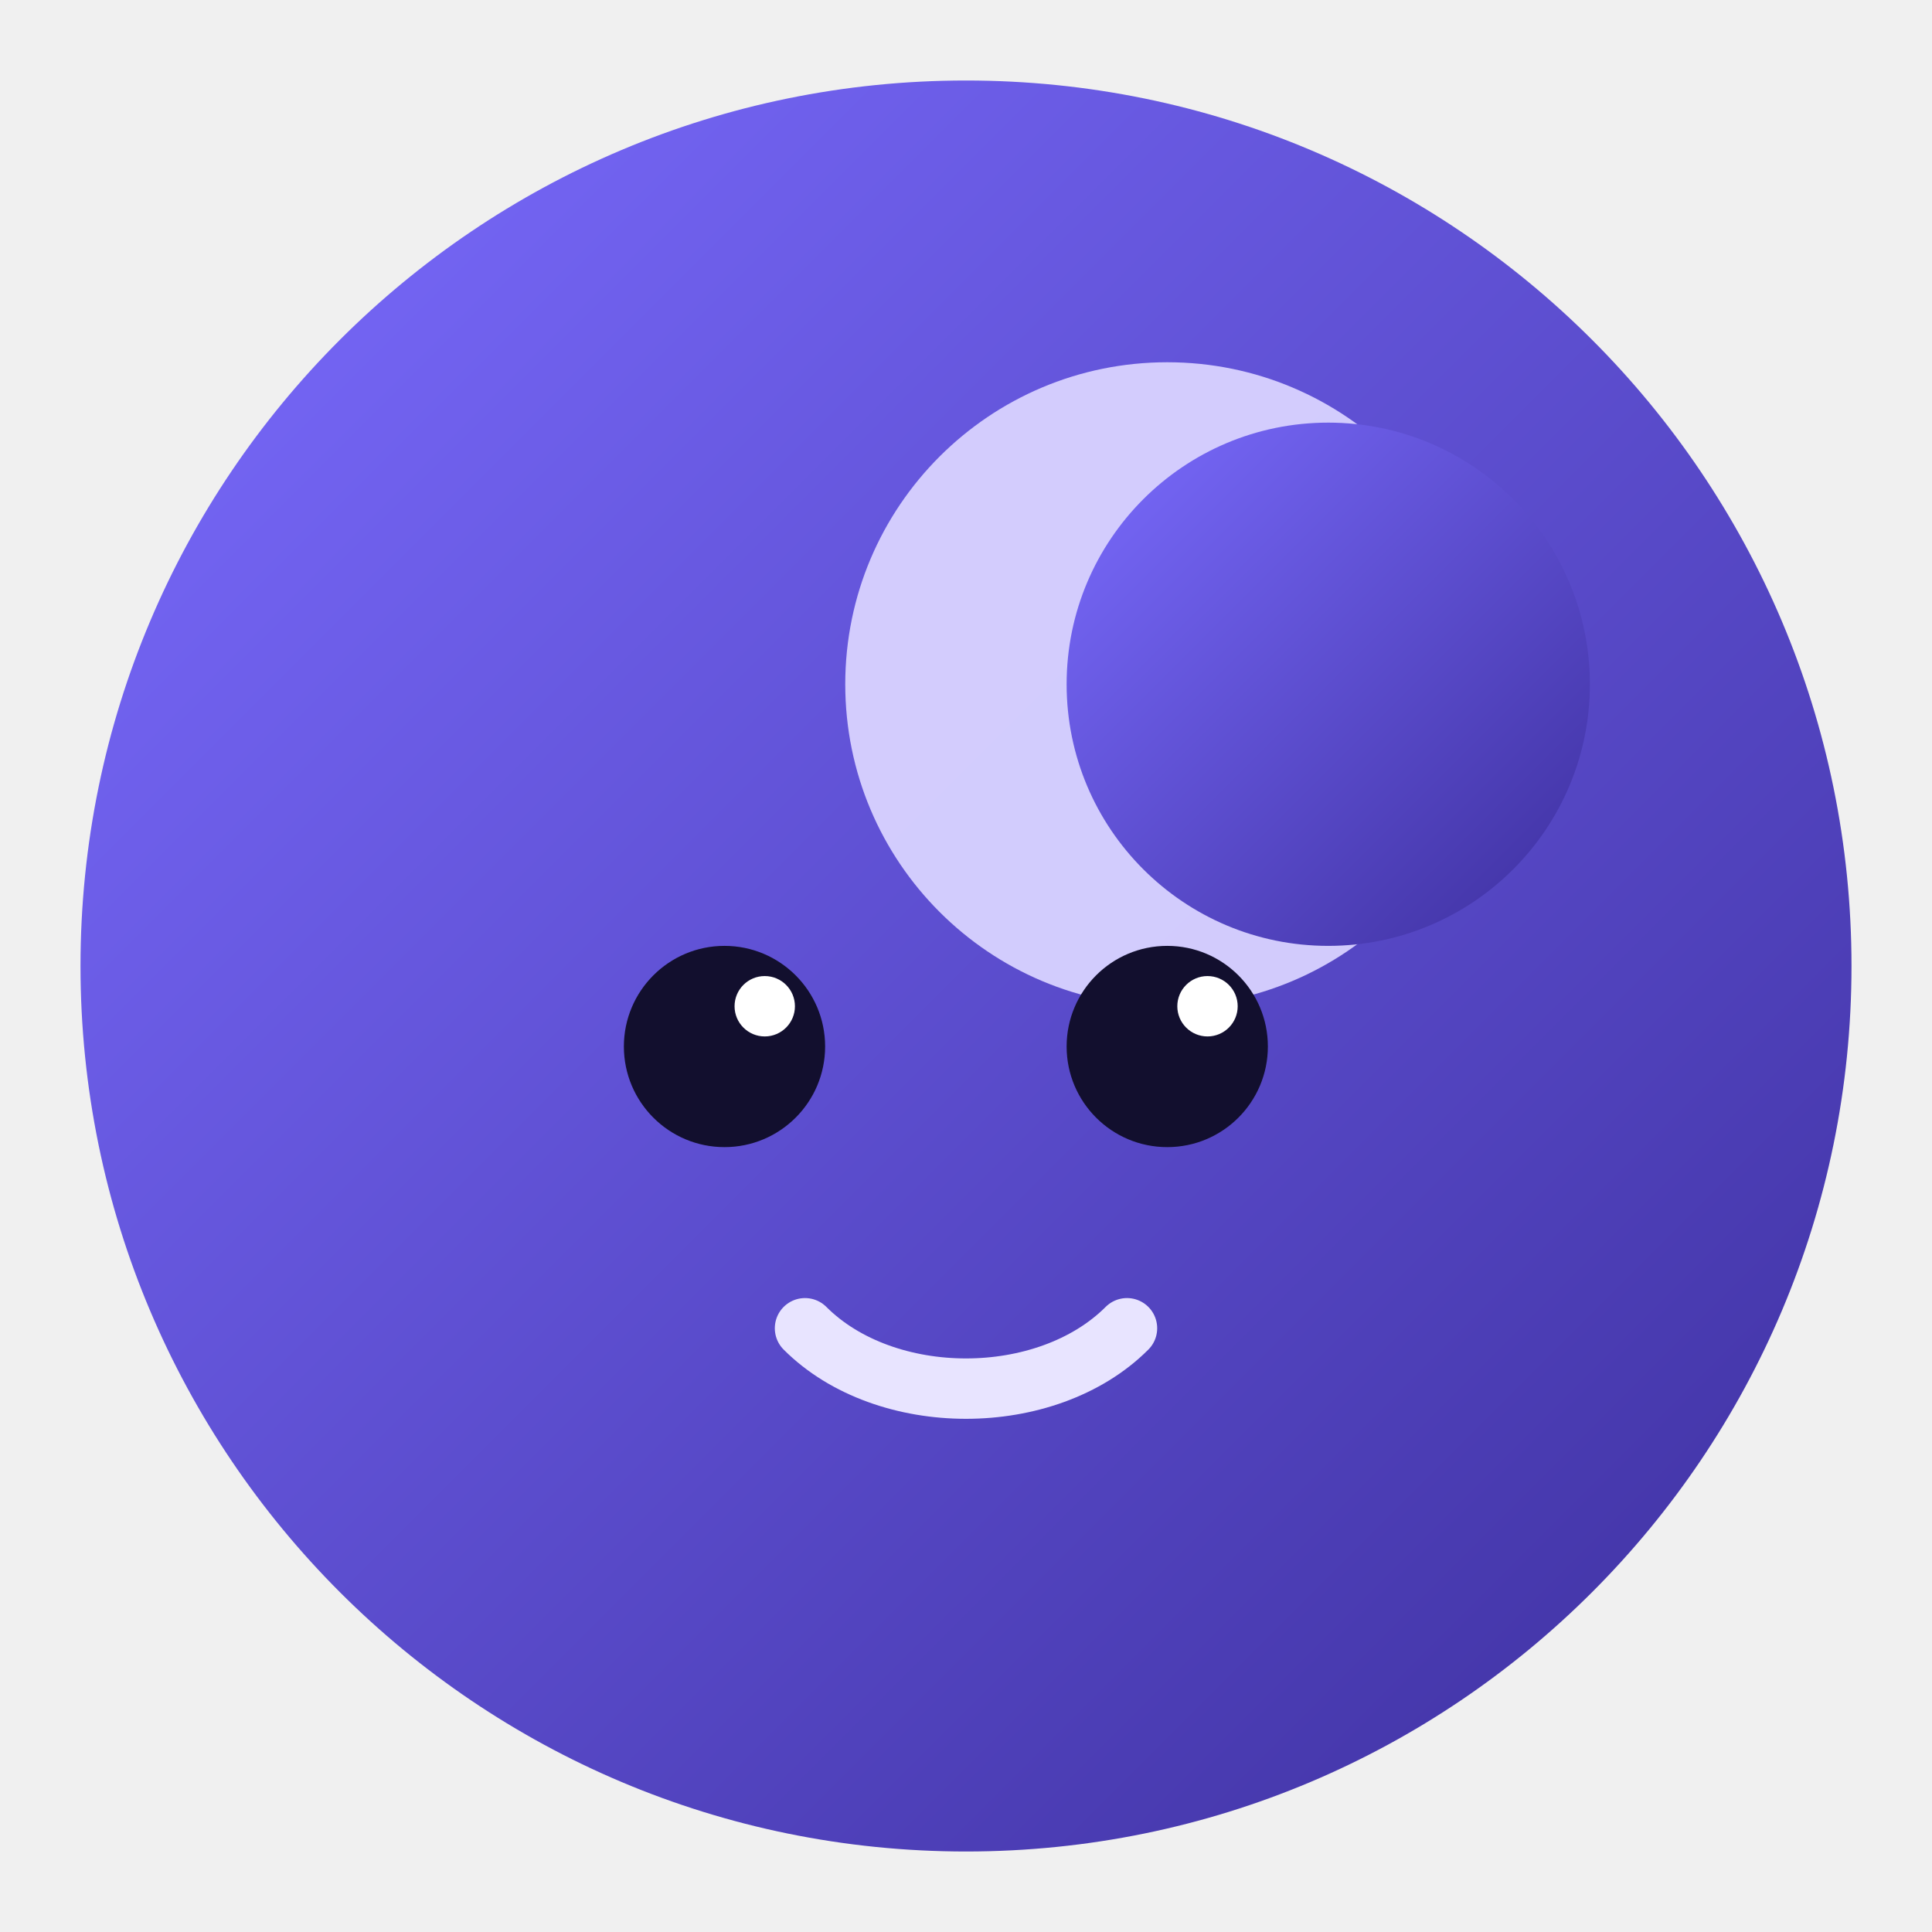
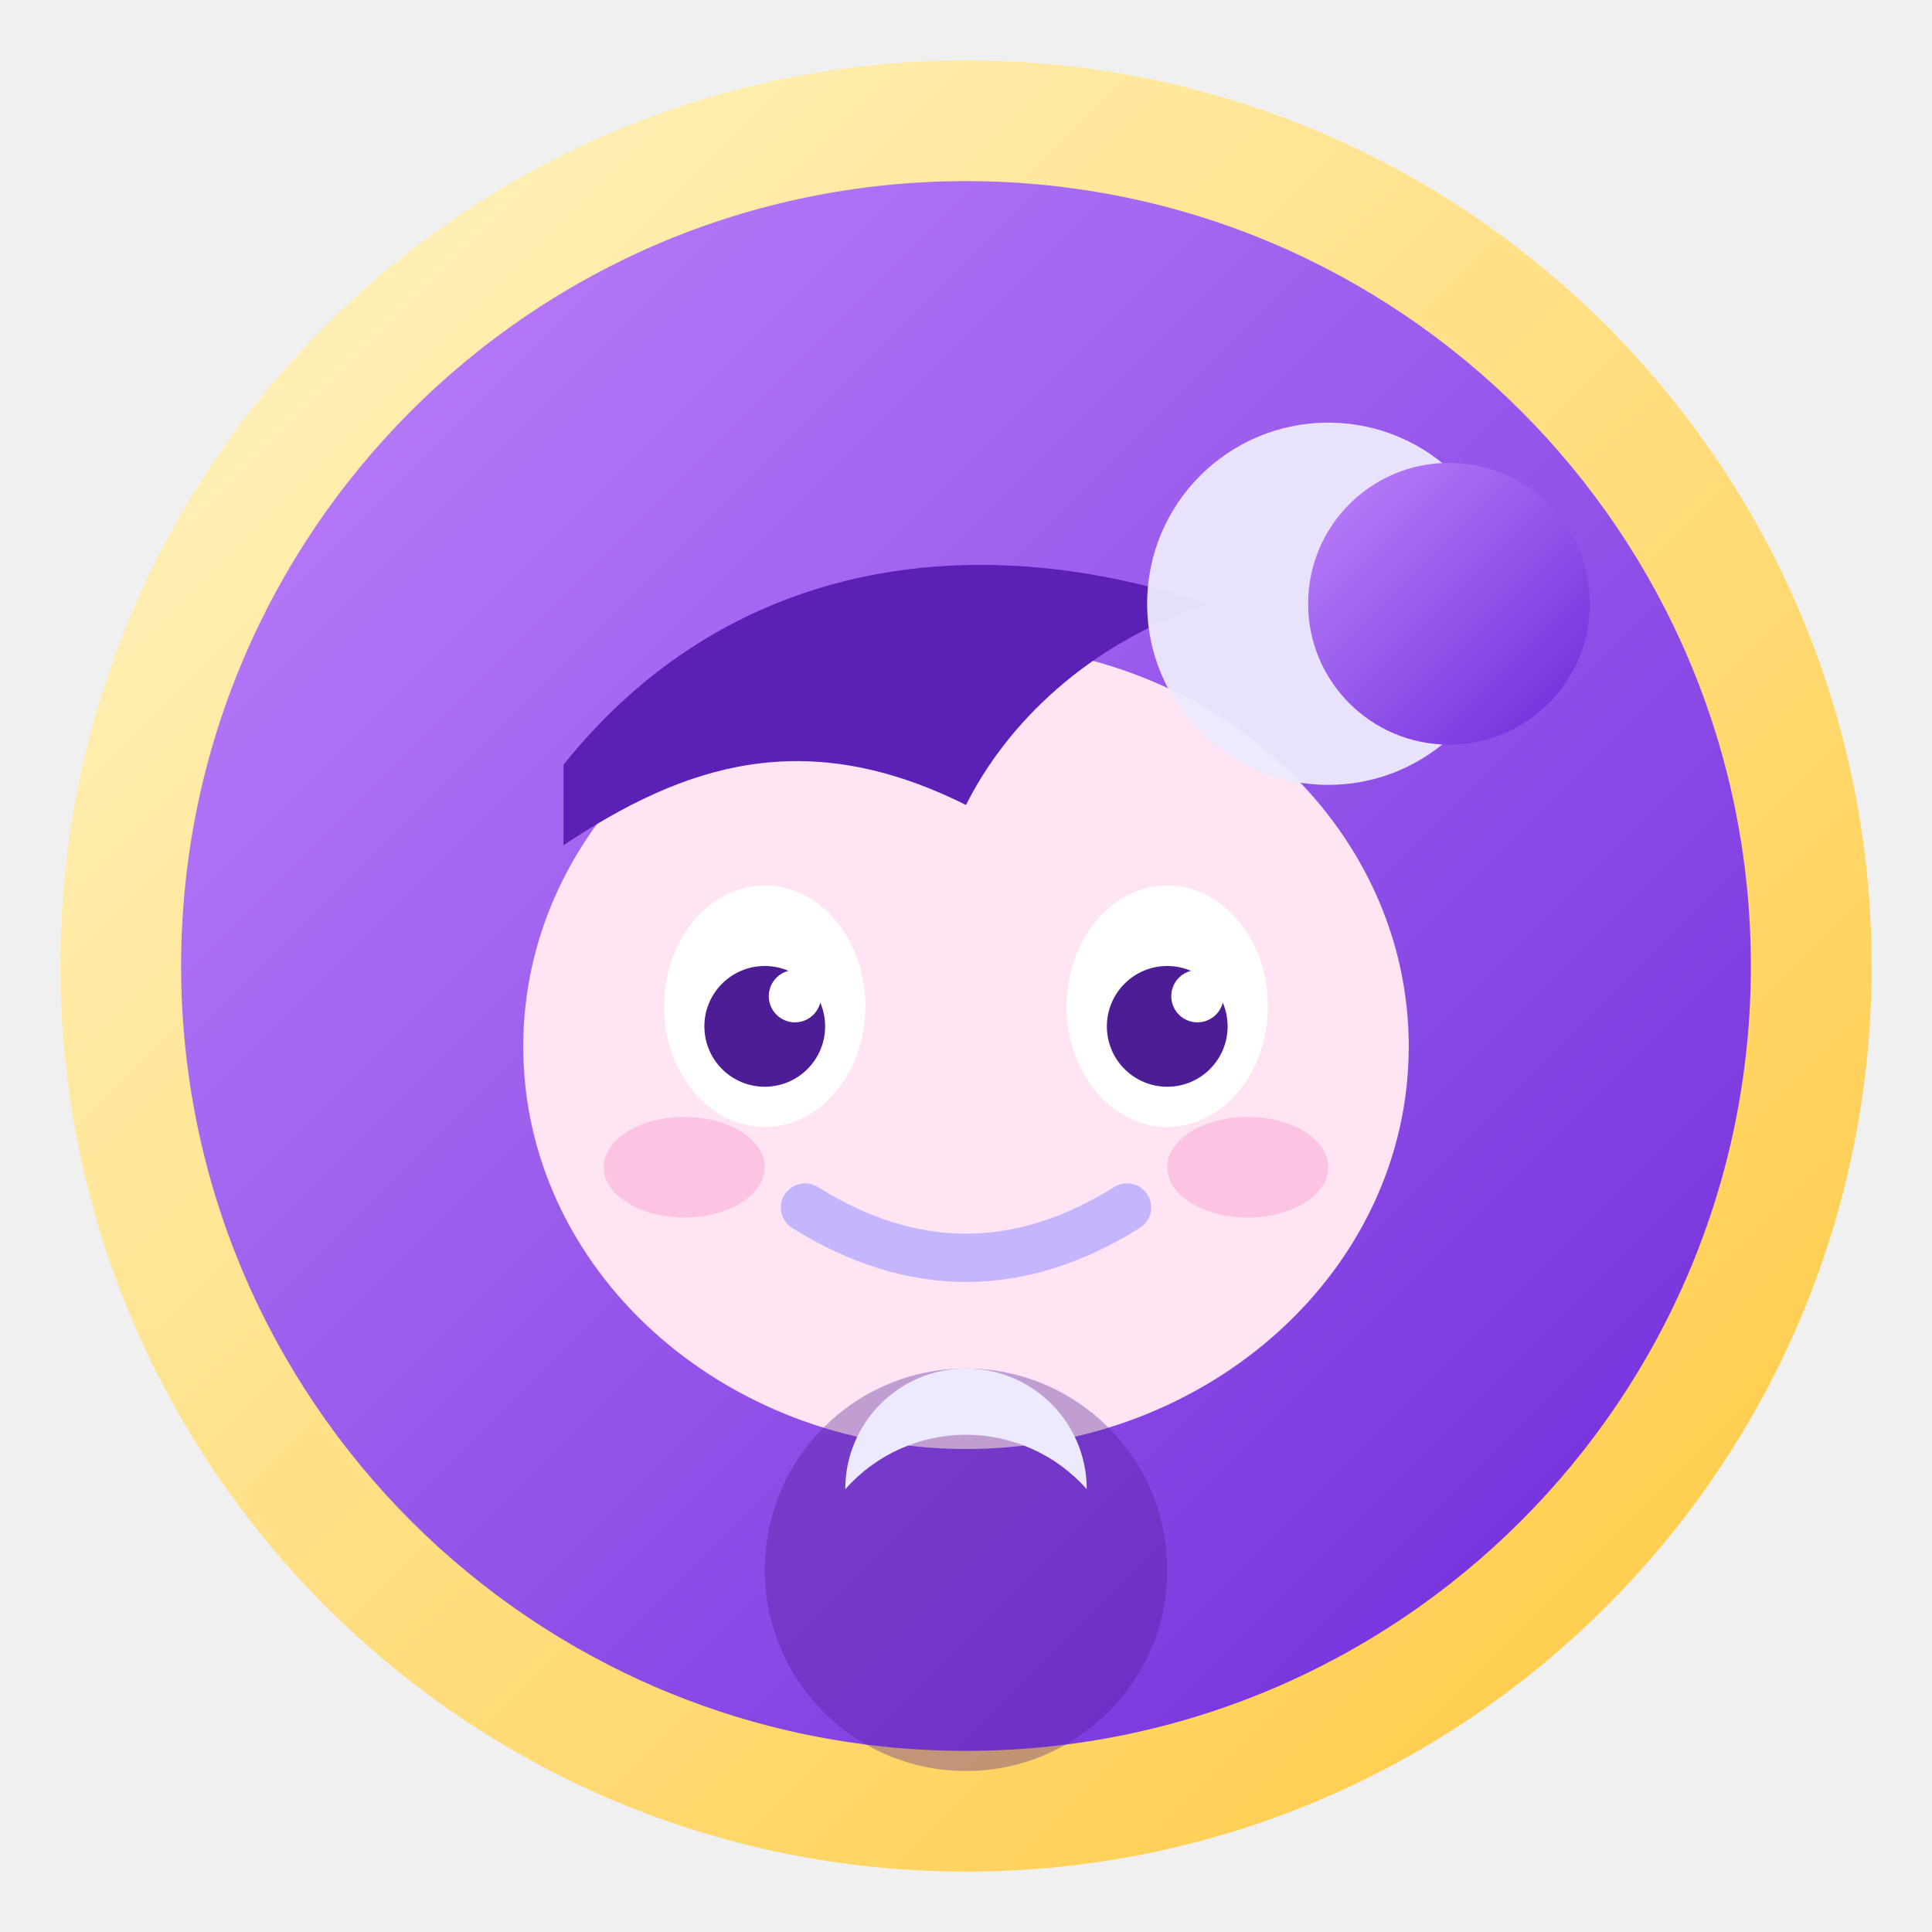
<svg xmlns="http://www.w3.org/2000/svg" viewBox="0 0 96 96" role="img" aria-label="Luna avatar">
  <defs>
    <linearGradient id="luna-bg" x1="0%" y1="0%" x2="100%" y2="100%">
-       <stop offset="0%" stop-color="#7b6cff" />
-       <stop offset="100%" stop-color="#3d2f9e" />
+       <stop offset="0%" stop-color="#c084fc" />
+       <stop offset="100%" stop-color="#6d28d9" />
+     </linearGradient>
+     <linearGradient id="luna-ring" x1="0%" y1="0%" x2="100%" y2="100%">
+       <stop offset="0%" stop-color="#fff6c8" />
+       <stop offset="100%" stop-color="#ffc83d" />
    </linearGradient>
  </defs>
-   <circle cx="48" cy="48" r="44" fill="url(#luna-bg)" />
-   <circle cx="58" cy="34" r="16" fill="#d8d2ff" opacity="0.95" />
-   <circle cx="66" cy="34" r="13" fill="url(#luna-bg)" />
-   <circle cx="36" cy="52" r="5" fill="#120f2e" />
-   <circle cx="58" cy="52" r="5" fill="#120f2e" />
-   <circle cx="38" cy="50" r="1.5" fill="#fff" />
-   <circle cx="60" cy="50" r="1.5" fill="#fff" />
-   <path d="M40 66c4 4 12 4 16 0" fill="none" stroke="#e8e4ff" stroke-width="3" stroke-linecap="round" />
+   <circle cx="48" cy="48" r="45" fill="url(#luna-ring)" />
+   <circle cx="48" cy="48" r="39" fill="url(#luna-bg)" />
+   <ellipse cx="48" cy="52" rx="22" ry="20" fill="#ffe4f3" />
+   <path d="M28 38c8-10 20-12 32-8c-6 2-10 6-12 10c-8-4-14-2-20 2z" fill="#5b21b6" />
+   <circle cx="66" cy="30" r="9" fill="#ede9fe" opacity="0.95" />
+   <circle cx="72" cy="30" r="7" fill="url(#luna-bg)" />
+   <ellipse cx="38" cy="50" rx="5" ry="6" fill="#fff" />
+   <ellipse cx="58" cy="50" rx="5" ry="6" fill="#fff" />
+   <circle cx="38" cy="51" r="3" fill="#4c1d95" />
+   <circle cx="58" cy="51" r="3" fill="#4c1d95" />
+   <circle cx="39.5" cy="49.5" r="1.3" fill="#fff" />
+   <circle cx="59.5" cy="49.5" r="1.3" fill="#fff" />
+   <path d="M40 60 Q48 65 56 60" fill="none" stroke="#c4b5fd" stroke-width="2.4" stroke-linecap="round" />
+   <ellipse cx="34" cy="58" rx="4" ry="2.5" fill="#f9a8d4" opacity="0.55" />
+   <ellipse cx="62" cy="58" rx="4" ry="2.5" fill="#f9a8d4" opacity="0.55" />
+   <circle cx="48" cy="78" r="10" fill="#4c1d95" opacity="0.35" />
+   <path d="M54 74 A8 8 0 0 0 42 74 A6 6 0 0 1 54 74Z" fill="#ede9fe" />
</svg>
